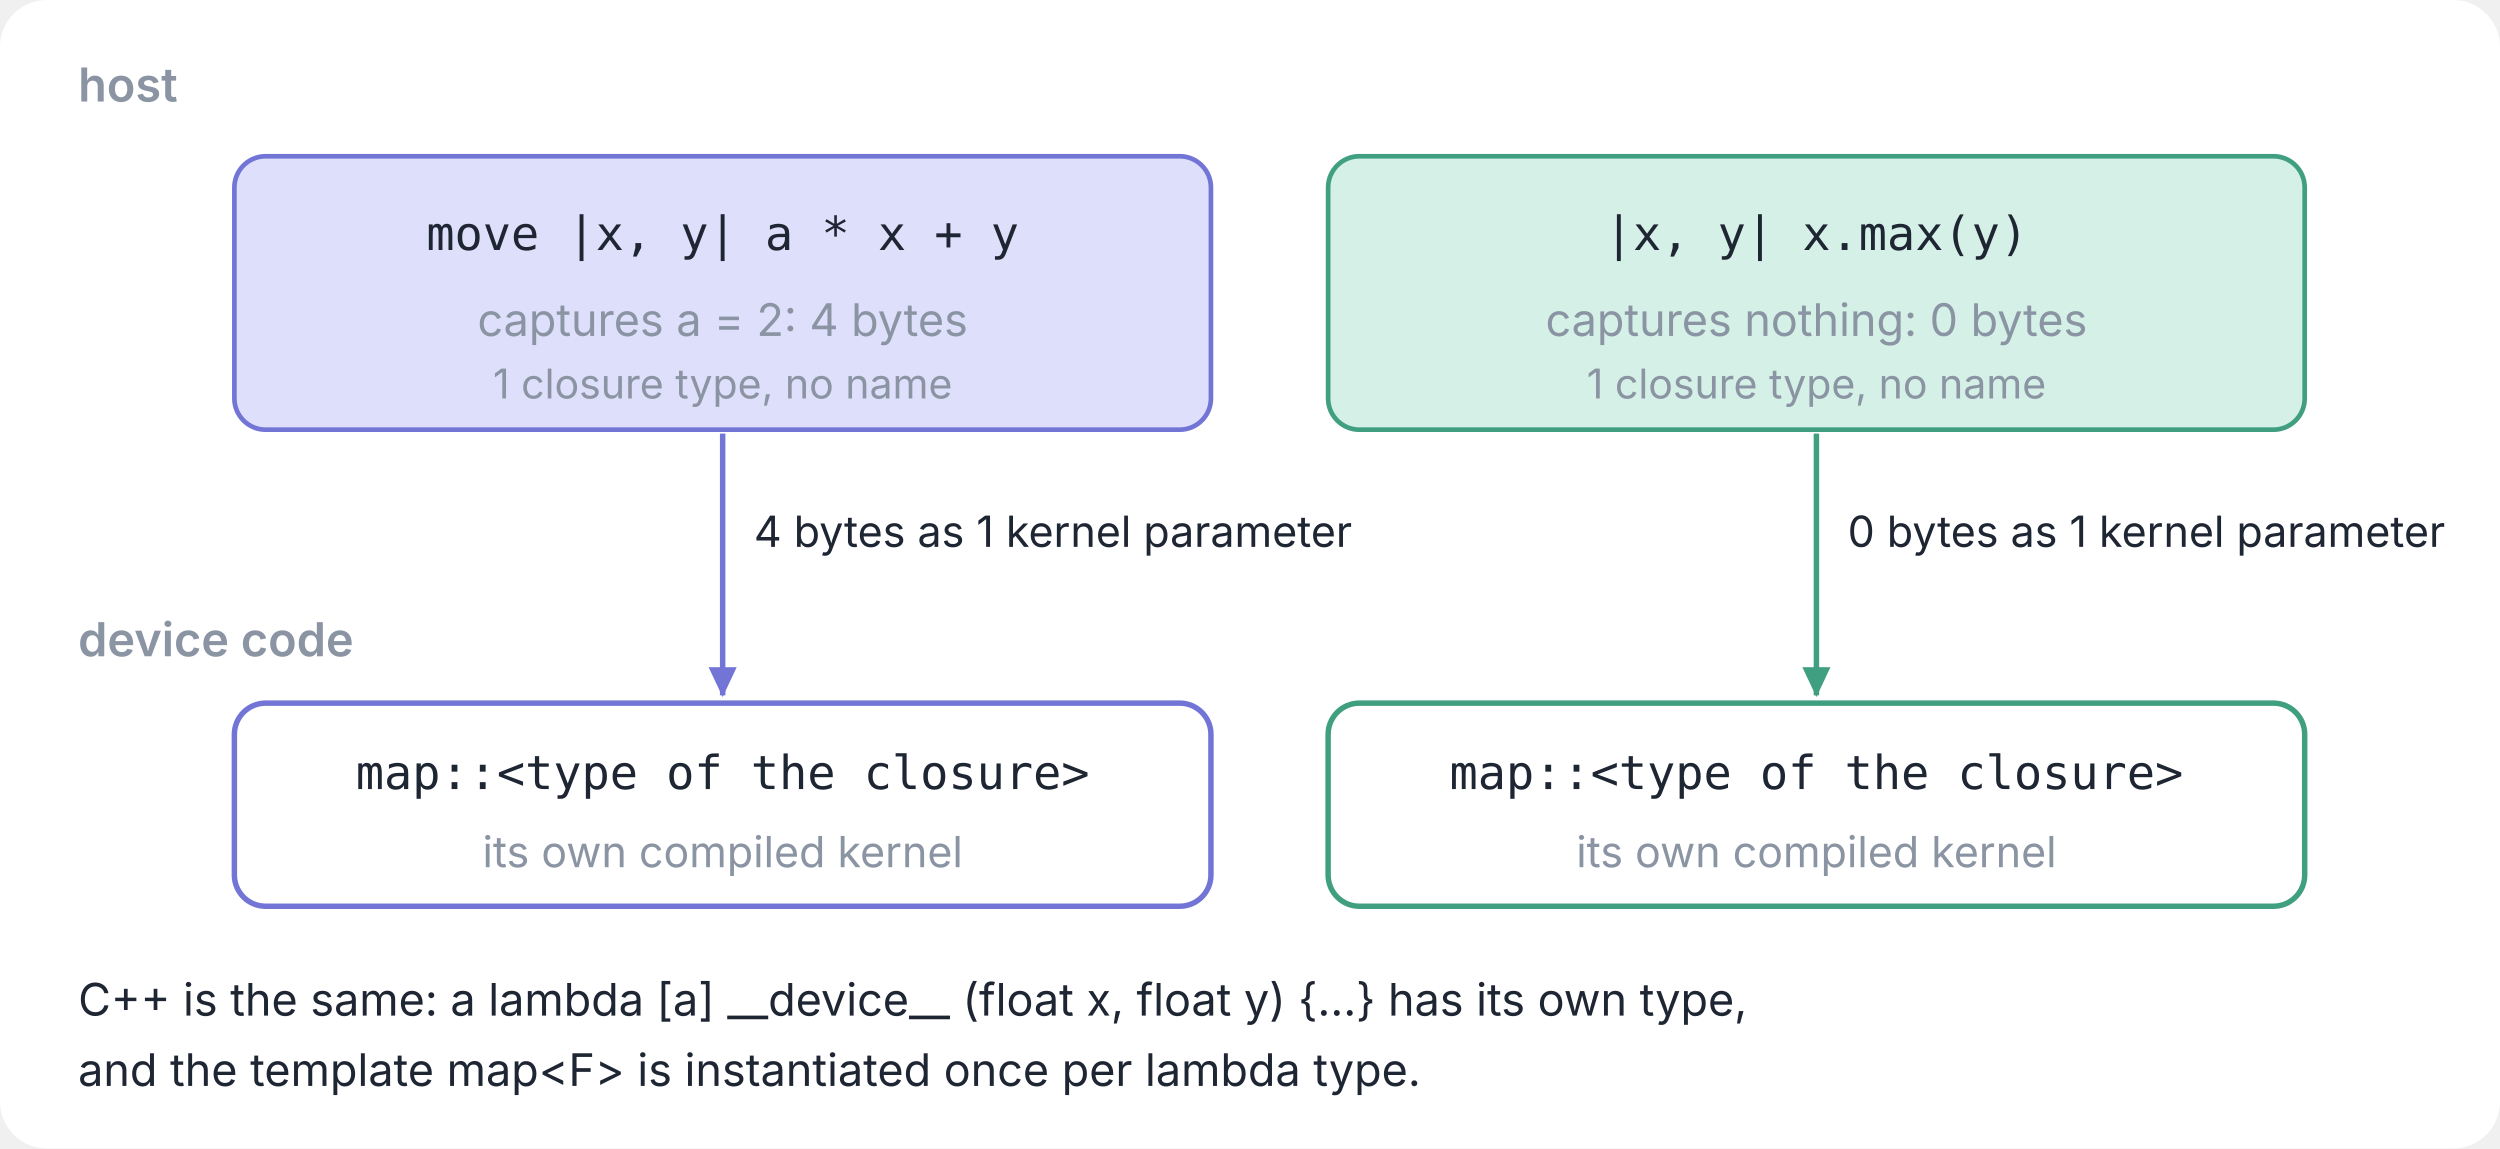
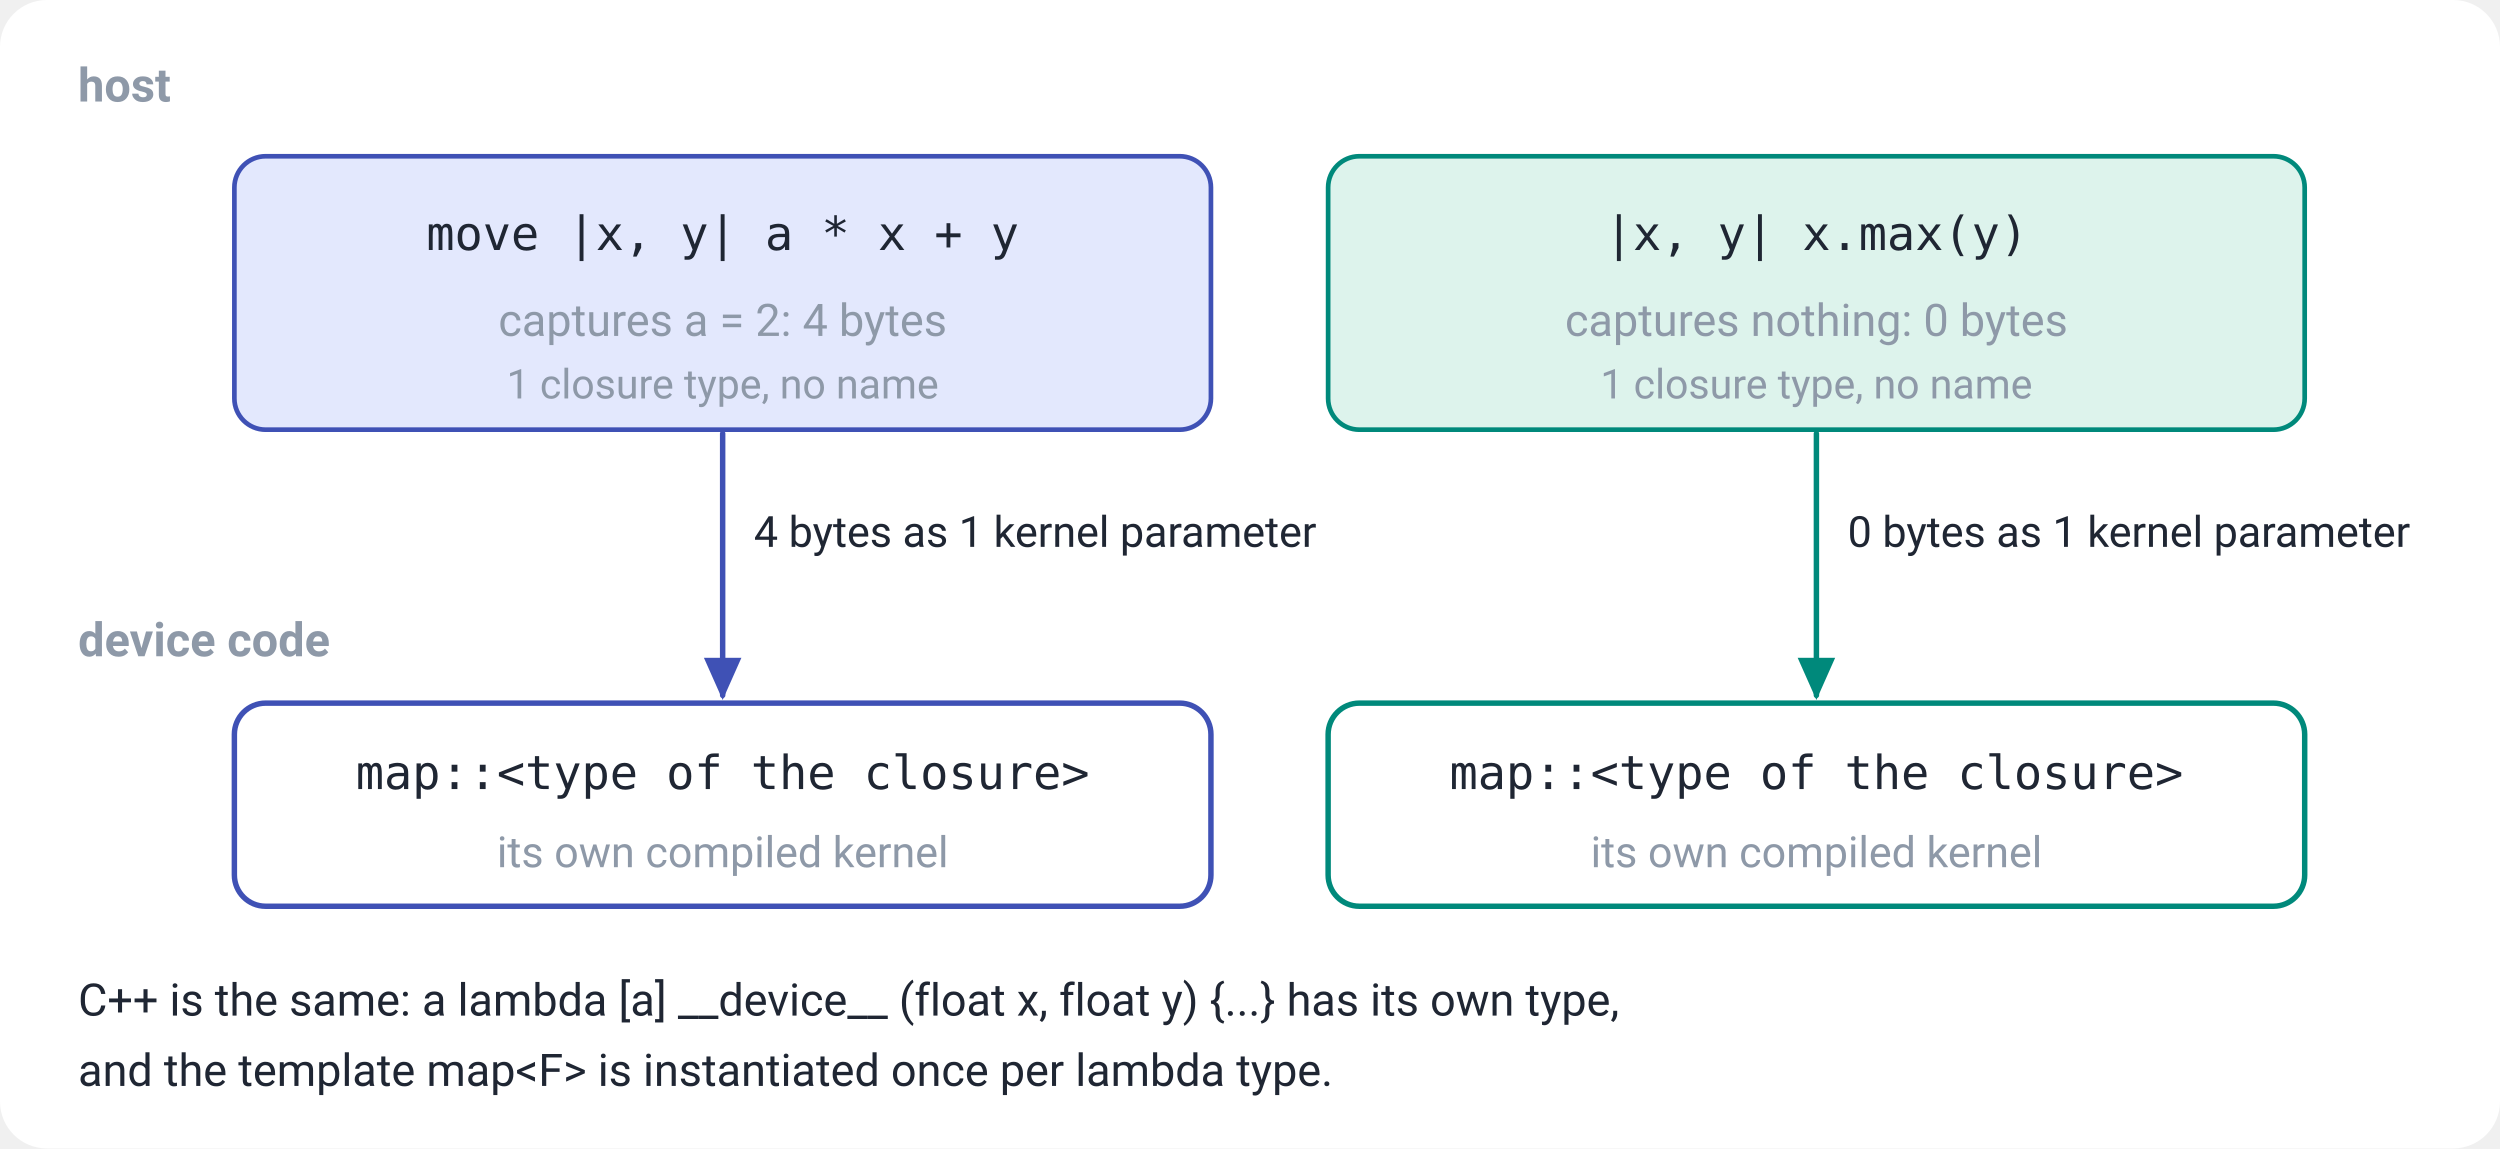
<svg xmlns="http://www.w3.org/2000/svg" viewBox="0 0 640 294" width="640" height="294" role="img" aria-label="2 closures on the host: move |x, y| a * x + y, which captures a = 2 (4 bytes), and |x, y| x.max(y), which captures nothing (0 bytes). Each has its own type, and the compiler builds 1 kernel map for each type; the captured bytes travel as 1 kernel parameter. C++ lambdas and the template map&lt;F&gt; work the same way.">
  <style>
-     text { font-family: Inter, "Segoe UI", "Helvetica Neue", Helvetica, Arial, sans-serif; }
+     text { font-family: Roboto, Inter, "Segoe UI", "Helvetica Neue", Arial, sans-serif; }
    .mono { font-family: "JetBrains Mono", "SF Mono", Menlo, Consolas, monospace; }
  </style>
  <defs>
-     <marker id="m-hi" viewBox="0 0 10 10" refX="8.5" refY="5" markerUnits="userSpaceOnUse" markerWidth="9" markerHeight="9" orient="auto">
-       <path d="M0.5,1 L9,5 L0.5,9 Z" fill="#4F52C4" />
+     <marker id="m-hi" viewBox="0 0 10 10" refX="8.5" refY="5" markerUnits="userSpaceOnUse" markerWidth="12" markerHeight="12" orient="auto">
+       <path d="M0.5,1 L9.5,5 L0.5,9 Z" fill="#3F51B5" />
    </marker>
-     <marker id="m-grey" viewBox="0 0 10 10" refX="8.5" refY="5" markerUnits="userSpaceOnUse" markerWidth="9" markerHeight="9" orient="auto">
-       <path d="M0.5,1 L9,5 L0.5,9 Z" fill="#8A94A3" />
+     <marker id="m-grey" viewBox="0 0 10 10" refX="8.5" refY="5" markerUnits="userSpaceOnUse" markerWidth="12" markerHeight="12" orient="auto">
+       <path d="M0.5,1 L9.5,5 L0.5,9 Z" fill="#8E99A8" />
    </marker>
-     <marker id="m-red" viewBox="0 0 10 10" refX="8.5" refY="5" markerUnits="userSpaceOnUse" markerWidth="9" markerHeight="9" orient="auto">
-       <path d="M0.5,1 L9,5 L0.5,9 Z" fill="#C2412D" />
+     <marker id="m-red" viewBox="0 0 10 10" refX="8.5" refY="5" markerUnits="userSpaceOnUse" markerWidth="12" markerHeight="12" orient="auto">
+       <path d="M0.5,1 L9.5,5 L0.5,9 Z" fill="#C2412D" />
    </marker>
-     <marker id="m-ink" viewBox="0 0 10 10" refX="8.5" refY="5" markerUnits="userSpaceOnUse" markerWidth="9" markerHeight="9" orient="auto">
-       <path d="M0.5,1 L9,5 L0.5,9 Z" fill="#1F2633" />
+     <marker id="m-ink" viewBox="0 0 10 10" refX="8.5" refY="5" markerUnits="userSpaceOnUse" markerWidth="12" markerHeight="12" orient="auto">
+       <path d="M0.5,1 L9.5,5 L0.5,9 Z" fill="#1F2633" />
    </marker>
-     <marker id="m-green" viewBox="0 0 10 10" refX="8.5" refY="5" markerUnits="userSpaceOnUse" markerWidth="9" markerHeight="9" orient="auto">
-       <path d="M0.5,1 L9,5 L0.5,9 Z" fill="#2E8B57" />
+     <marker id="m-green" viewBox="0 0 10 10" refX="8.5" refY="5" markerUnits="userSpaceOnUse" markerWidth="12" markerHeight="12" orient="auto">
+       <path d="M0.5,1 L9.5,5 L0.5,9 Z" fill="#2E8B57" />
    </marker>
-     <marker id="m-blue" viewBox="0 0 10 10" refX="8.5" refY="5" markerUnits="userSpaceOnUse" markerWidth="9" markerHeight="9" orient="auto">
-       <path d="M0.5,1 L9,5 L0.5,9 Z" fill="#7275D6" />
+     <marker id="m-blue" viewBox="0 0 10 10" refX="8.5" refY="5" markerUnits="userSpaceOnUse" markerWidth="12" markerHeight="12" orient="auto">
+       <path d="M0.5,1 L9.5,5 L0.5,9 Z" fill="#3F51B5" />
    </marker>
-     <marker id="m-mint" viewBox="0 0 10 10" refX="8.5" refY="5" markerUnits="userSpaceOnUse" markerWidth="9" markerHeight="9" orient="auto">
-       <path d="M0.5,1 L9,5 L0.5,9 Z" fill="#3F9F80" />
+     <marker id="m-mint" viewBox="0 0 10 10" refX="8.5" refY="5" markerUnits="userSpaceOnUse" markerWidth="12" markerHeight="12" orient="auto">
+       <path d="M0.5,1 L9.5,5 L0.5,9 Z" fill="#00897B" />
    </marker>
-     <marker id="m-peach" viewBox="0 0 10 10" refX="8.5" refY="5" markerUnits="userSpaceOnUse" markerWidth="9" markerHeight="9" orient="auto">
-       <path d="M0.5,1 L9,5 L0.5,9 Z" fill="#D98654" />
+     <marker id="m-peach" viewBox="0 0 10 10" refX="8.5" refY="5" markerUnits="userSpaceOnUse" markerWidth="12" markerHeight="12" orient="auto">
+       <path d="M0.5,1 L9.5,5 L0.5,9 Z" fill="#E65100" />
    </marker>
-     <marker id="m-pink" viewBox="0 0 10 10" refX="8.5" refY="5" markerUnits="userSpaceOnUse" markerWidth="9" markerHeight="9" orient="auto">
-       <path d="M0.5,1 L9,5 L0.5,9 Z" fill="#CC6A91" />
+     <marker id="m-pink" viewBox="0 0 10 10" refX="8.5" refY="5" markerUnits="userSpaceOnUse" markerWidth="12" markerHeight="12" orient="auto">
+       <path d="M0.5,1 L9.5,5 L0.5,9 Z" fill="#C2185B" />
    </marker>
+     <filter id="elev" x="-20%" y="-20%" width="140%" height="160%">
+       <feDropShadow dx="0" dy="1.5" stdDeviation="1.6" flood-color="#1F2633" flood-opacity="0.18" />
+     </filter>
  </defs>
  <rect width="640" height="294" rx="12" fill="#FFFFFF" />
-   <text x="20.0" y="26.0" font-size="12" fill="#8A94A3" text-anchor="start" font-weight="600" xml:space="preserve">host</text>
-   <text x="20.0" y="168.0" font-size="12" fill="#8A94A3" text-anchor="start" font-weight="600" xml:space="preserve">device code</text>
-   <rect x="60.0" y="40.0" width="250.0" height="70.0" rx="8" fill="#DEDFFA" stroke="#7275D6" stroke-width="1.2" />
+   <text x="20.0" y="26.0" font-size="12" fill="#8E99A8" text-anchor="start" font-weight="600" xml:space="preserve">host</text>
+   <text x="20.0" y="168.0" font-size="12" fill="#8E99A8" text-anchor="start" font-weight="600" xml:space="preserve">device code</text>
+   <rect x="60.0" y="40.0" width="250.0" height="70.0" rx="8" fill="#E3E8FD" stroke="#3F51B5" stroke-width="1.2" />
  <text x="185.0" y="64.0" font-size="12" fill="#1F2633" text-anchor="middle" font-weight="400" class="mono" xml:space="preserve">move |x, y| a * x + y</text>
-   <text x="185.0" y="86.0" font-size="11.5" fill="#8A94A3" text-anchor="middle" font-weight="400" xml:space="preserve">captures a = 2: 4 bytes</text>
-   <text x="185.0" y="102.0" font-size="10.5" fill="#8A94A3" text-anchor="middle" font-weight="400" xml:space="preserve">1 closure type, no name</text>
-   <line x1="185.0" y1="111.0" x2="185.0" y2="178.0" stroke="#7275D6" stroke-width="1.4" marker-end="url(#m-blue)" />
+   <text x="185.0" y="86.0" font-size="11.5" fill="#8E99A8" text-anchor="middle" font-weight="400" xml:space="preserve">captures a = 2: 4 bytes</text>
+   <text x="185.0" y="102.0" font-size="10.5" fill="#8E99A8" text-anchor="middle" font-weight="400" xml:space="preserve">1 closure type, no name</text>
+   <line x1="185.0" y1="111.0" x2="185.0" y2="178.0" stroke="#3F51B5" stroke-width="1.4" stroke-linecap="round" marker-end="url(#m-blue)" />
  <text x="193.0" y="140.0" font-size="11" fill="#1F2633" text-anchor="start" font-weight="400" xml:space="preserve">4 bytes as 1 kernel parameter</text>
-   <rect x="60.0" y="180.0" width="250.0" height="52.0" rx="8" fill="#FFFFFF" stroke="#7275D6" stroke-width="1.4" />
+   <rect x="60.0" y="180.0" width="250.0" height="52.0" rx="8" fill="#FFFFFF" stroke="#3F51B5" stroke-width="1.4" />
  <text x="185.0" y="202.0" font-size="12" fill="#1F2633" text-anchor="middle" font-weight="400" class="mono" xml:space="preserve">map::&lt;type of the closure&gt;</text>
-   <text x="185.0" y="222.0" font-size="11" fill="#8A94A3" text-anchor="middle" font-weight="400" xml:space="preserve">its own compiled kernel</text>
-   <rect x="340.0" y="40.0" width="250.0" height="70.0" rx="8" fill="#D5F0E6" stroke="#3F9F80" stroke-width="1.2" />
+   <text x="185.0" y="222.0" font-size="11" fill="#8E99A8" text-anchor="middle" font-weight="400" xml:space="preserve">its own compiled kernel</text>
+   <rect x="340.0" y="40.0" width="250.0" height="70.0" rx="8" fill="#DDF3EC" stroke="#00897B" stroke-width="1.2" />
  <text x="465.0" y="64.0" font-size="12" fill="#1F2633" text-anchor="middle" font-weight="400" class="mono" xml:space="preserve">|x, y| x.max(y)</text>
-   <text x="465.0" y="86.0" font-size="11.5" fill="#8A94A3" text-anchor="middle" font-weight="400" xml:space="preserve">captures nothing: 0 bytes</text>
-   <text x="465.0" y="102.0" font-size="10.5" fill="#8A94A3" text-anchor="middle" font-weight="400" xml:space="preserve">1 closure type, no name</text>
-   <line x1="465.0" y1="111.0" x2="465.0" y2="178.0" stroke="#3F9F80" stroke-width="1.4" marker-end="url(#m-mint)" />
+   <text x="465.0" y="86.0" font-size="11.5" fill="#8E99A8" text-anchor="middle" font-weight="400" xml:space="preserve">captures nothing: 0 bytes</text>
+   <text x="465.0" y="102.0" font-size="10.5" fill="#8E99A8" text-anchor="middle" font-weight="400" xml:space="preserve">1 closure type, no name</text>
+   <line x1="465.0" y1="111.0" x2="465.0" y2="178.0" stroke="#00897B" stroke-width="1.4" stroke-linecap="round" marker-end="url(#m-mint)" />
  <text x="473.0" y="140.0" font-size="11" fill="#1F2633" text-anchor="start" font-weight="400" xml:space="preserve">0 bytes as 1 kernel parameter</text>
-   <rect x="340.0" y="180.0" width="250.0" height="52.0" rx="8" fill="#FFFFFF" stroke="#3F9F80" stroke-width="1.4" />
+   <rect x="340.0" y="180.0" width="250.0" height="52.0" rx="8" fill="#FFFFFF" stroke="#00897B" stroke-width="1.4" />
  <text x="465.0" y="202.0" font-size="12" fill="#1F2633" text-anchor="middle" font-weight="400" class="mono" xml:space="preserve">map::&lt;type of the closure&gt;</text>
-   <text x="465.0" y="222.0" font-size="11" fill="#8A94A3" text-anchor="middle" font-weight="400" xml:space="preserve">its own compiled kernel</text>
+   <text x="465.0" y="222.0" font-size="11" fill="#8E99A8" text-anchor="middle" font-weight="400" xml:space="preserve">its own compiled kernel</text>
  <text x="20.0" y="260.0" font-size="11.5" fill="#1F2633" text-anchor="start" font-weight="400" xml:space="preserve">C++ is the same: a lambda [a] __device__ (float x, float y) {...} has its own type,</text>
  <text x="20.0" y="278.0" font-size="11.5" fill="#1F2633" text-anchor="start" font-weight="400" xml:space="preserve">and the template map&lt;F&gt; is instantiated once per lambda type.</text>
</svg>
